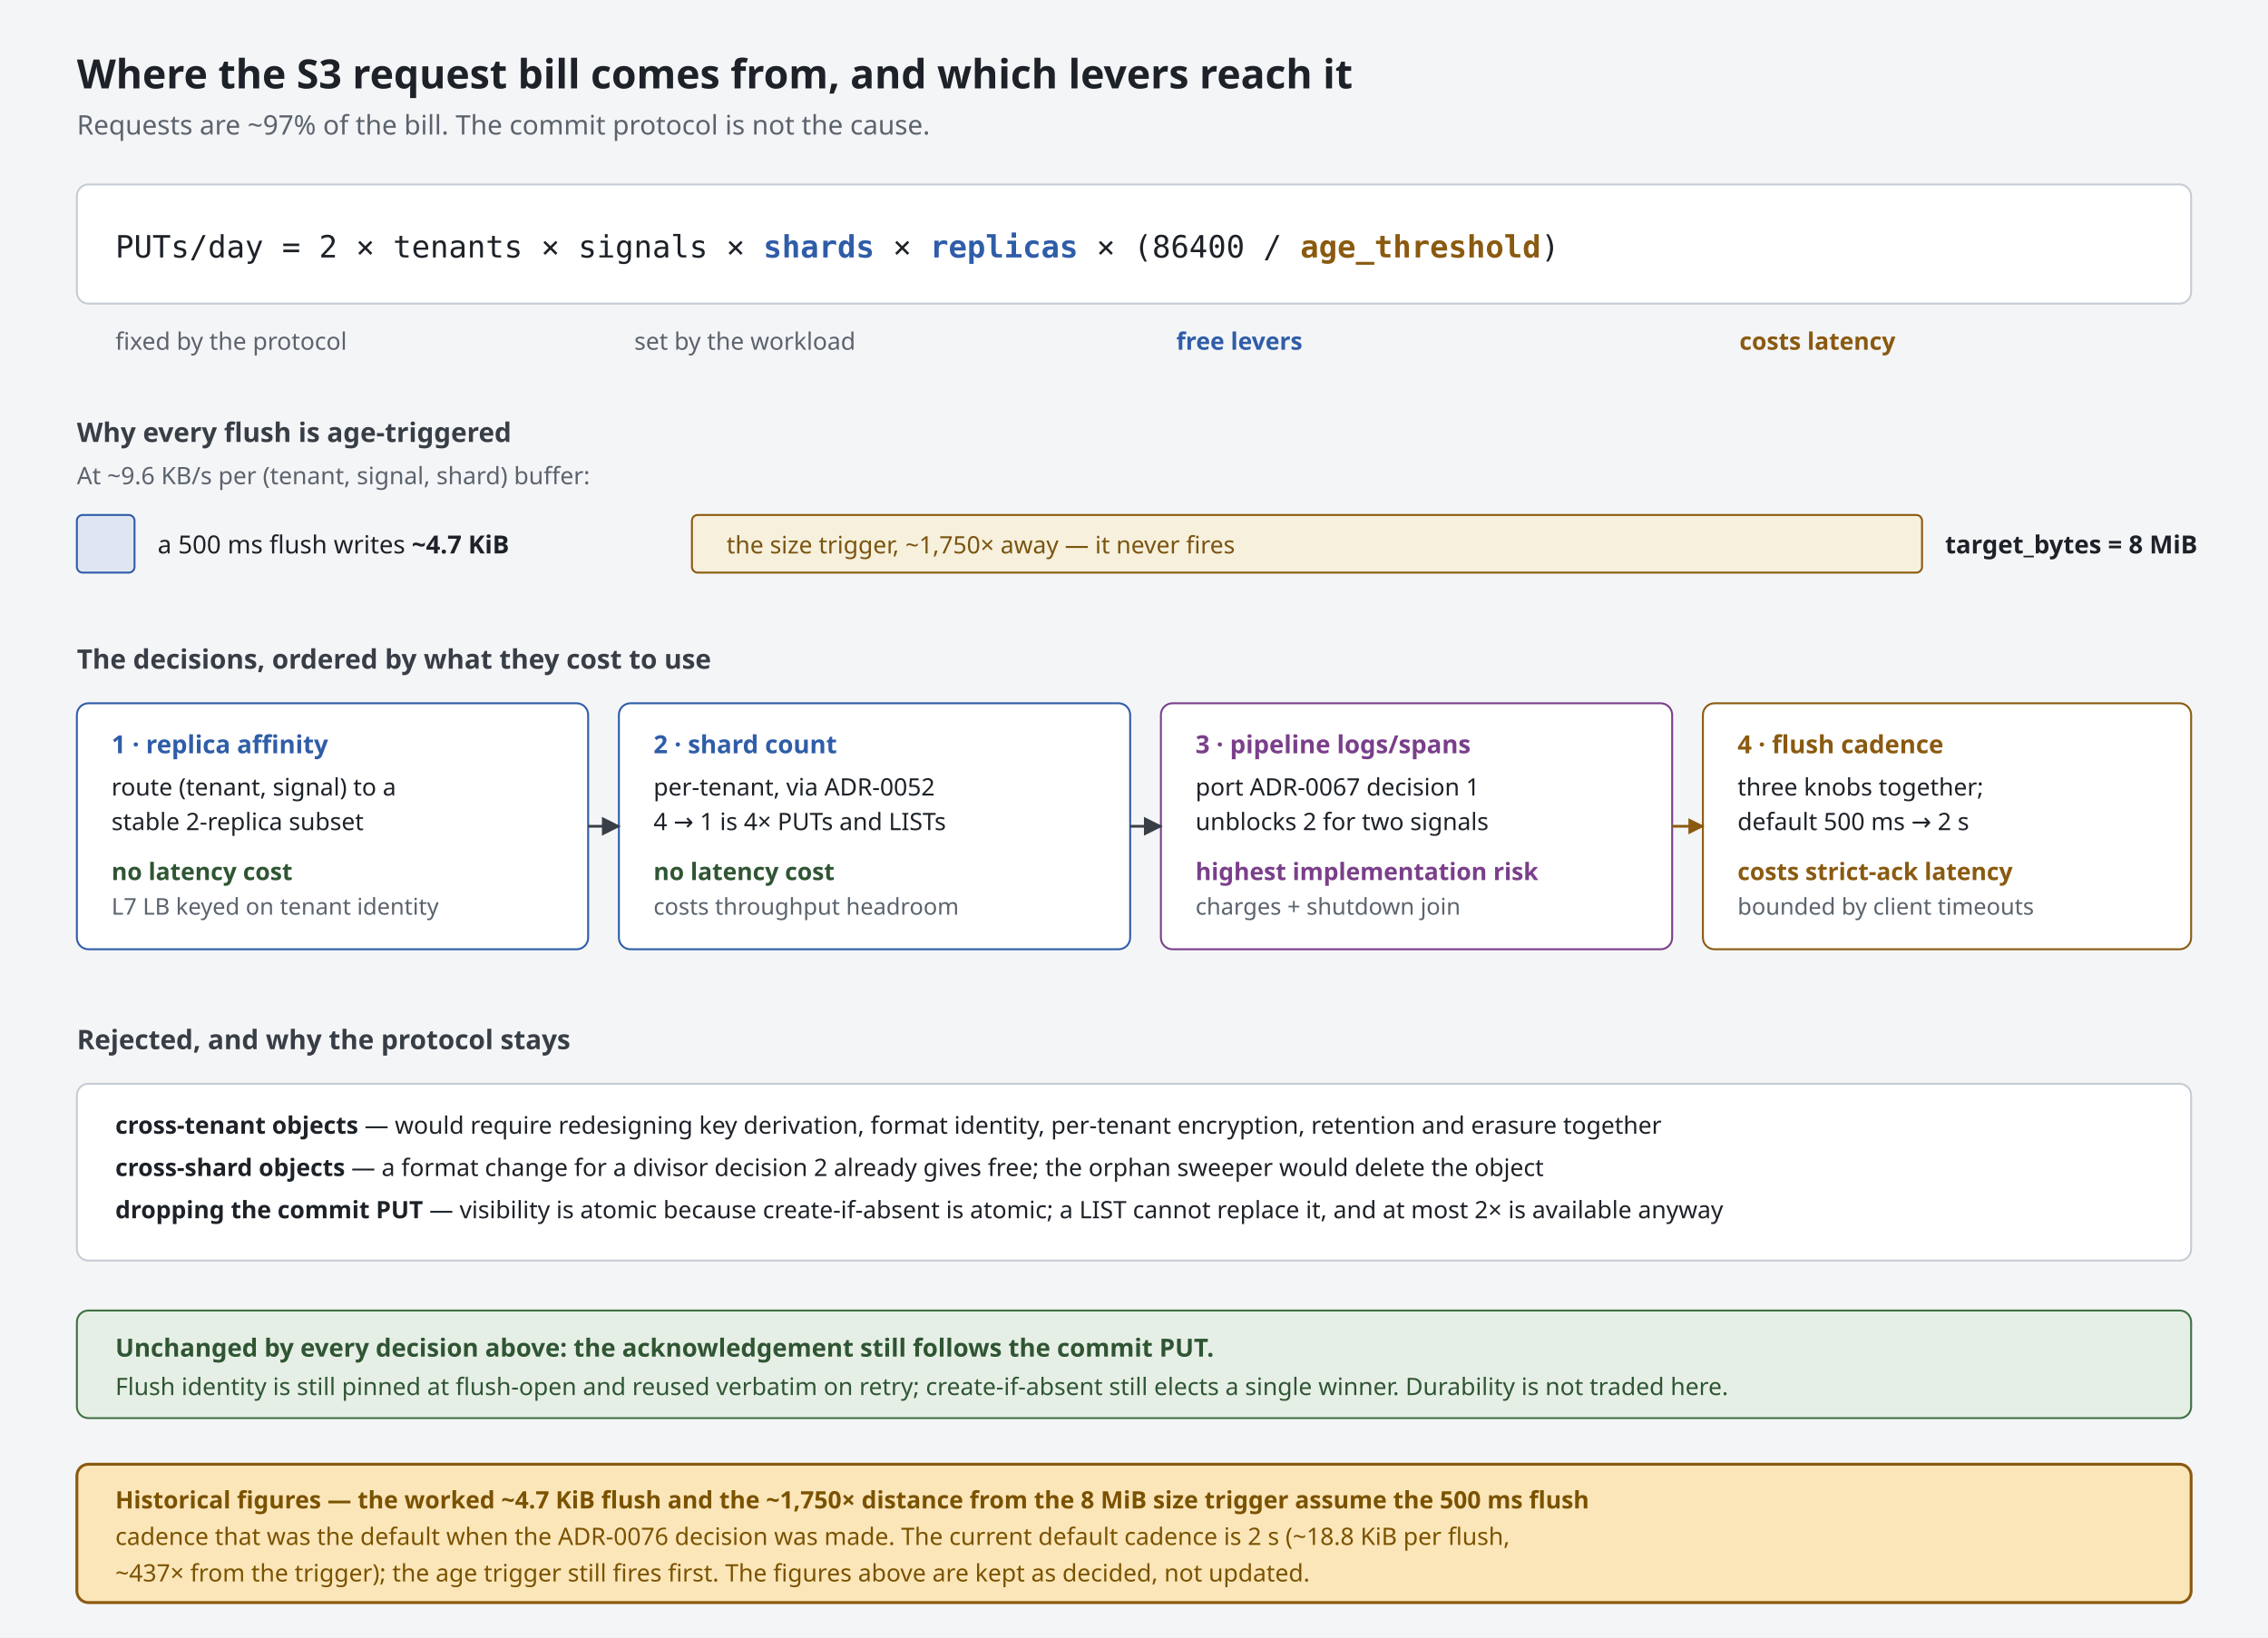
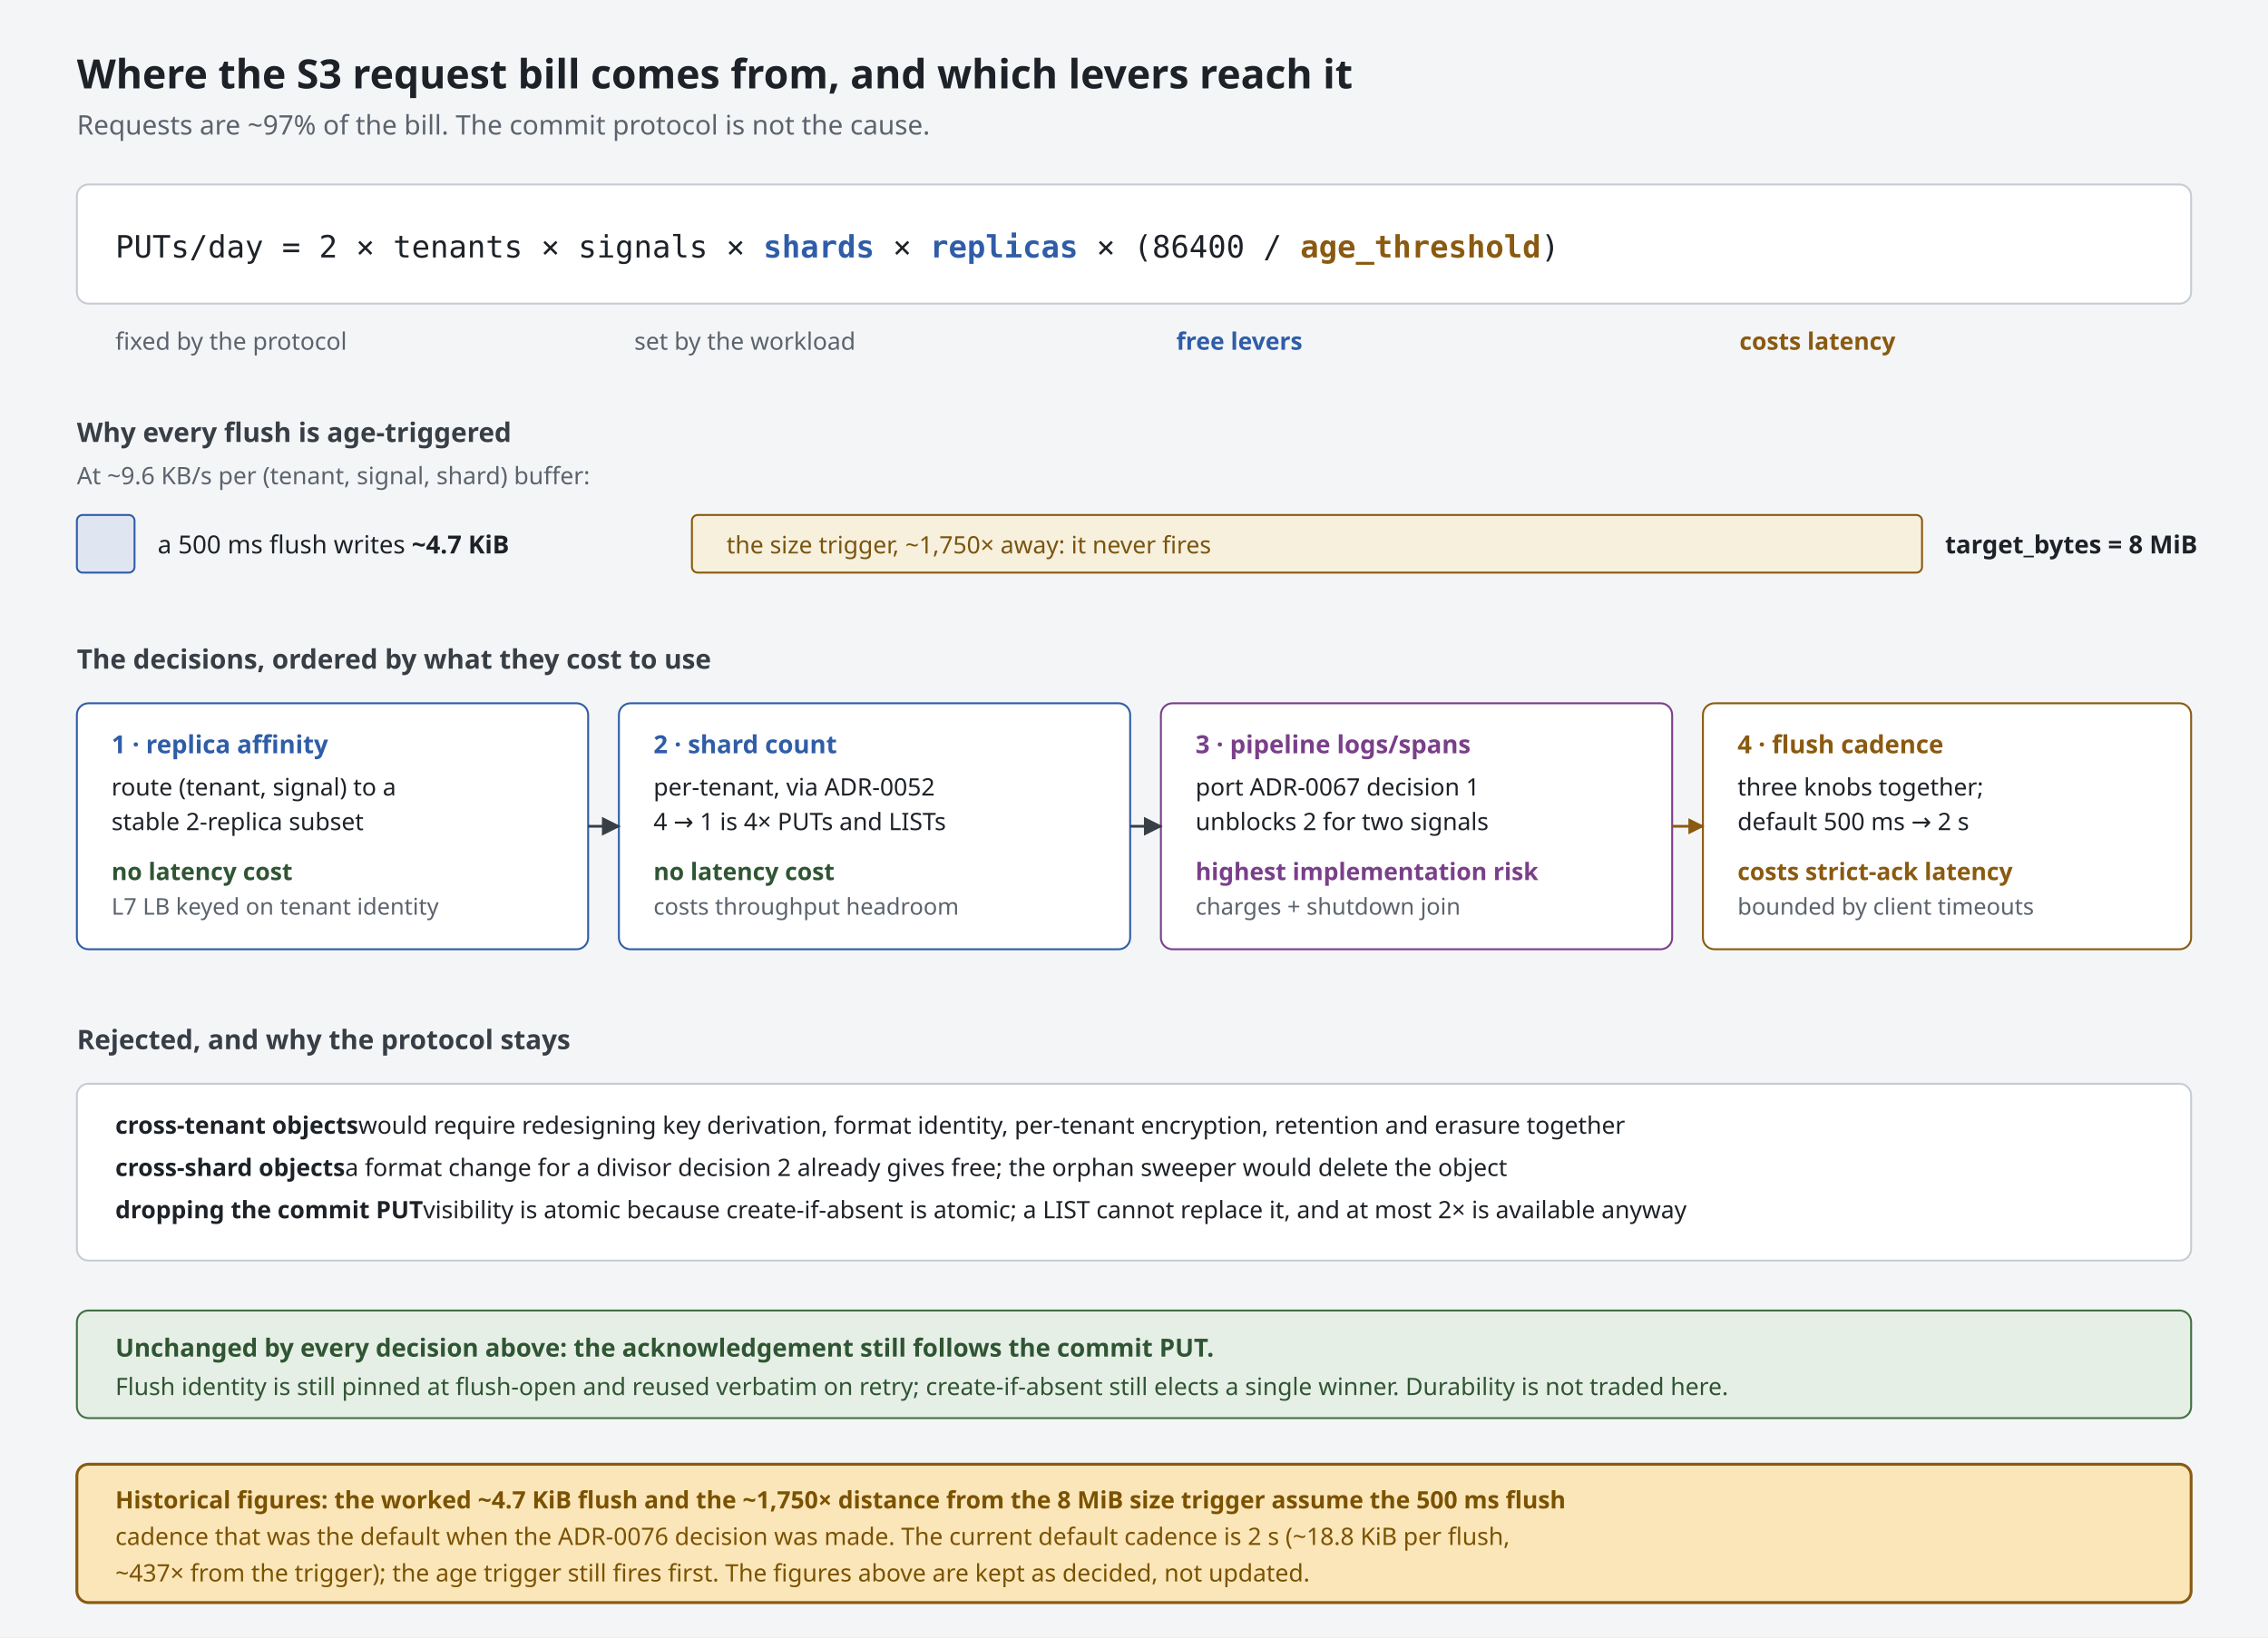
<svg xmlns="http://www.w3.org/2000/svg" width="1180" height="852" viewBox="0 0 1180 852" font-family="system-ui, sans-serif" role="img" aria-label="Request cost levers: where the S3 request bill comes from and which levers reach it. PUTs per day scale with tenants, signals, shards, replicas, and flush cadence; replica affinity, shard count, log and span pipelining, and flush cadence are the levers, while the commit protocol stays.">
  <defs>
    <marker id="arrow" viewBox="0 0 10 10" refX="9" refY="5" markerWidth="7" markerHeight="7" orient="auto-start-reverse">
      <path d="M0,0 L10,5 L0,10 z" fill="#383e46" />
    </marker>
    <marker id="arrowamber" viewBox="0 0 10 10" refX="9" refY="5" markerWidth="6" markerHeight="6" orient="auto-start-reverse">
      <path d="M0,0 L10,5 L0,10 z" fill="#8a5a10" />
    </marker>
  </defs>
  <rect x="0" y="0" width="1180" height="852" fill="#f4f5f7" />
  <text x="40" y="46" font-size="21" font-weight="640" fill="#1d2228">Where the S3 request bill comes from, and which levers reach it</text>
  <text x="40" y="70" font-size="14" fill="#5b636d">Requests are ~97% of the bill. The commit protocol is not the cause.</text>
  <rect x="40" y="96" width="1100" height="62" rx="6" fill="#fff" stroke="#c6ccd4" />
  <text x="60" y="134" font-size="16" font-family="ui-monospace, Menlo, monospace" fill="#1d2228">PUTs/day = 2 × tenants × signals × <tspan fill="#2f5da8" font-weight="700">shards</tspan> × <tspan fill="#2f5da8" font-weight="700">replicas</tspan> × (86400 / <tspan fill="#8a5a10" font-weight="700">age_threshold</tspan>)</text>
  <text x="60" y="182" font-size="12.5" fill="#5b636d">fixed by the protocol</text>
  <text x="330" y="182" font-size="12.5" fill="#5b636d">set by the workload</text>
  <text x="612" y="182" font-size="12.5" font-weight="600" fill="#2f5da8">free levers</text>
  <text x="905" y="182" font-size="12.5" font-weight="600" fill="#8a5a10">costs latency</text>
  <text x="40" y="230" font-size="14" font-weight="640" fill="#383e46">Why every flush is age-triggered</text>
  <text x="40" y="252" font-size="12.5" fill="#5b636d">At ~9.6 KB/s per (tenant, signal, shard) buffer:</text>
  <rect x="40" y="268" width="30" height="30" rx="3" fill="#dfe6f2" stroke="#2f5da8" />
  <text x="82" y="288" font-size="13" fill="#1d2228">a 500 ms flush writes <tspan font-weight="640">~4.7 KiB</tspan>
  </text>
  <rect x="360" y="268" width="640" height="30" rx="3" fill="#f6f0dc" stroke="#8a5a10" />
  <text x="1012" y="288" font-size="13" fill="#1d2228">
    <tspan font-weight="640">target_bytes = 8 MiB</tspan>
  </text>
-   <text x="378" y="288" font-size="12.5" fill="#7a5410">the size trigger, ~1,750× away — it never fires</text>
+   <text x="378" y="288" font-size="12.5" fill="#7a5410">the size trigger, ~1,750× away: it never fires</text>
  <text x="40" y="348" font-size="14" font-weight="640" fill="#383e46">The decisions, ordered by what they cost to use</text>
  <g>
    <rect x="40" y="366" width="266" height="128" rx="6" fill="#fff" stroke="#2f5da8" />
    <text x="58" y="392" font-size="13" font-weight="700" fill="#2f5da8">1 · replica affinity</text>
    <text x="58" y="414" font-size="12.5" fill="#1d2228">route (tenant, signal) to a</text>
    <text x="58" y="432" font-size="12.5" fill="#1d2228">stable 2-replica subset</text>
    <text x="58" y="458" font-size="12.5" font-weight="600" fill="#2f5533">no latency cost</text>
    <text x="58" y="476" font-size="12" fill="#5b636d">L7 LB keyed on tenant identity</text>
    <rect x="322" y="366" width="266" height="128" rx="6" fill="#fff" stroke="#2f5da8" />
    <text x="340" y="392" font-size="13" font-weight="700" fill="#2f5da8">2 · shard count</text>
    <text x="340" y="414" font-size="12.5" fill="#1d2228">per-tenant, via ADR-0052</text>
    <text x="340" y="432" font-size="12.5" fill="#1d2228">4 → 1 is 4× PUTs and LISTs</text>
    <text x="340" y="458" font-size="12.5" font-weight="600" fill="#2f5533">no latency cost</text>
    <text x="340" y="476" font-size="12" fill="#5b636d">costs throughput headroom</text>
    <rect x="604" y="366" width="266" height="128" rx="6" fill="#fff" stroke="#7a3f8a" />
    <text x="622" y="392" font-size="13" font-weight="700" fill="#7a3f8a">3 · pipeline logs/spans</text>
    <text x="622" y="414" font-size="12.5" fill="#1d2228">port ADR-0067 decision 1</text>
    <text x="622" y="432" font-size="12.5" fill="#1d2228">unblocks 2 for two signals</text>
    <text x="622" y="458" font-size="12.5" font-weight="600" fill="#7a3f8a">highest implementation risk</text>
    <text x="622" y="476" font-size="12" fill="#5b636d">charges + shutdown join</text>
    <rect x="886" y="366" width="254" height="128" rx="6" fill="#fff" stroke="#8a5a10" />
    <text x="904" y="392" font-size="13" font-weight="700" fill="#8a5a10">4 · flush cadence</text>
    <text x="904" y="414" font-size="12.5" fill="#1d2228">three knobs together;</text>
    <text x="904" y="432" font-size="12.5" fill="#1d2228">default 500 ms → 2 s</text>
    <text x="904" y="458" font-size="12.5" font-weight="600" fill="#8a5a10">costs strict-ack latency</text>
    <text x="904" y="476" font-size="12" fill="#5b636d">bounded by client timeouts</text>
  </g>
  <path d="M306,430 L322,430" stroke="#383e46" stroke-width="1.4" marker-end="url(#arrow)" />
  <path d="M588,430 L604,430" stroke="#383e46" stroke-width="1.4" marker-end="url(#arrow)" />
  <path d="M870,430 L886,430" stroke="#8a5a10" stroke-width="1.4" marker-end="url(#arrowamber)" />
  <text x="40" y="546" font-size="14" font-weight="640" fill="#383e46">Rejected, and why the protocol stays</text>
  <rect x="40" y="564" width="1100" height="92" rx="6" fill="#fff" stroke="#c6ccd4" />
  <text x="60" y="590" font-size="12.5" fill="#1d2228">
-     <tspan font-weight="640">cross-tenant objects</tspan> — would require redesigning key derivation, format identity, per-tenant encryption, retention and erasure together</text>
+     <tspan font-weight="640">cross-tenant objects</tspan>would require redesigning key derivation, format identity, per-tenant encryption, retention and erasure together</text>
  <text x="60" y="612" font-size="12.5" fill="#1d2228">
-     <tspan font-weight="640">cross-shard objects</tspan> — a format change for a divisor decision 2 already gives free; the orphan sweeper would delete the object</text>
+     <tspan font-weight="640">cross-shard objects</tspan>a format change for a divisor decision 2 already gives free; the orphan sweeper would delete the object</text>
  <text x="60" y="634" font-size="12.5" fill="#1d2228">
-     <tspan font-weight="640">dropping the commit PUT</tspan> — visibility is atomic because create-if-absent is atomic; a LIST cannot replace it, and at most 2× is available anyway</text>
+     <tspan font-weight="640">dropping the commit PUT</tspan>visibility is atomic because create-if-absent is atomic; a LIST cannot replace it, and at most 2× is available anyway</text>
  <rect x="40" y="682" width="1100" height="56" rx="6" fill="#e6efe6" stroke="#3f7042" />
  <text x="60" y="706" font-size="13" font-weight="640" fill="#2f5533">Unchanged by every decision above: the acknowledgement still follows the commit PUT.</text>
  <text x="60" y="726" font-size="12.5" fill="#2f5533">Flush identity is still pinned at flush-open and reused verbatim on retry; create-if-absent still elects a single winner. Durability is not traded here.</text>
  <rect x="40" y="762" width="1100" height="72" rx="6" fill="#fbe6b9" stroke="#8a5a10" stroke-width="1.5" />
-   <text x="60" y="785" font-size="12.5" font-weight="600" fill="#7a5200">Historical figures — the worked ~4.7 KiB flush and the ~1,750× distance from the 8 MiB size trigger assume the 500 ms flush</text>
+   <text x="60" y="785" font-size="12.5" font-weight="600" fill="#7a5200">Historical figures: the worked ~4.7 KiB flush and the ~1,750× distance from the 8 MiB size trigger assume the 500 ms flush</text>
  <text x="60" y="804" font-size="12.5" fill="#7a5200">cadence that was the default when the ADR-0076 decision was made. The current default cadence is 2 s (~18.8 KiB per flush,</text>
  <text x="60" y="823" font-size="12.5" fill="#7a5200">~437× from the trigger); the age trigger still fires first. The figures above are kept as decided, not updated.</text>
</svg>
